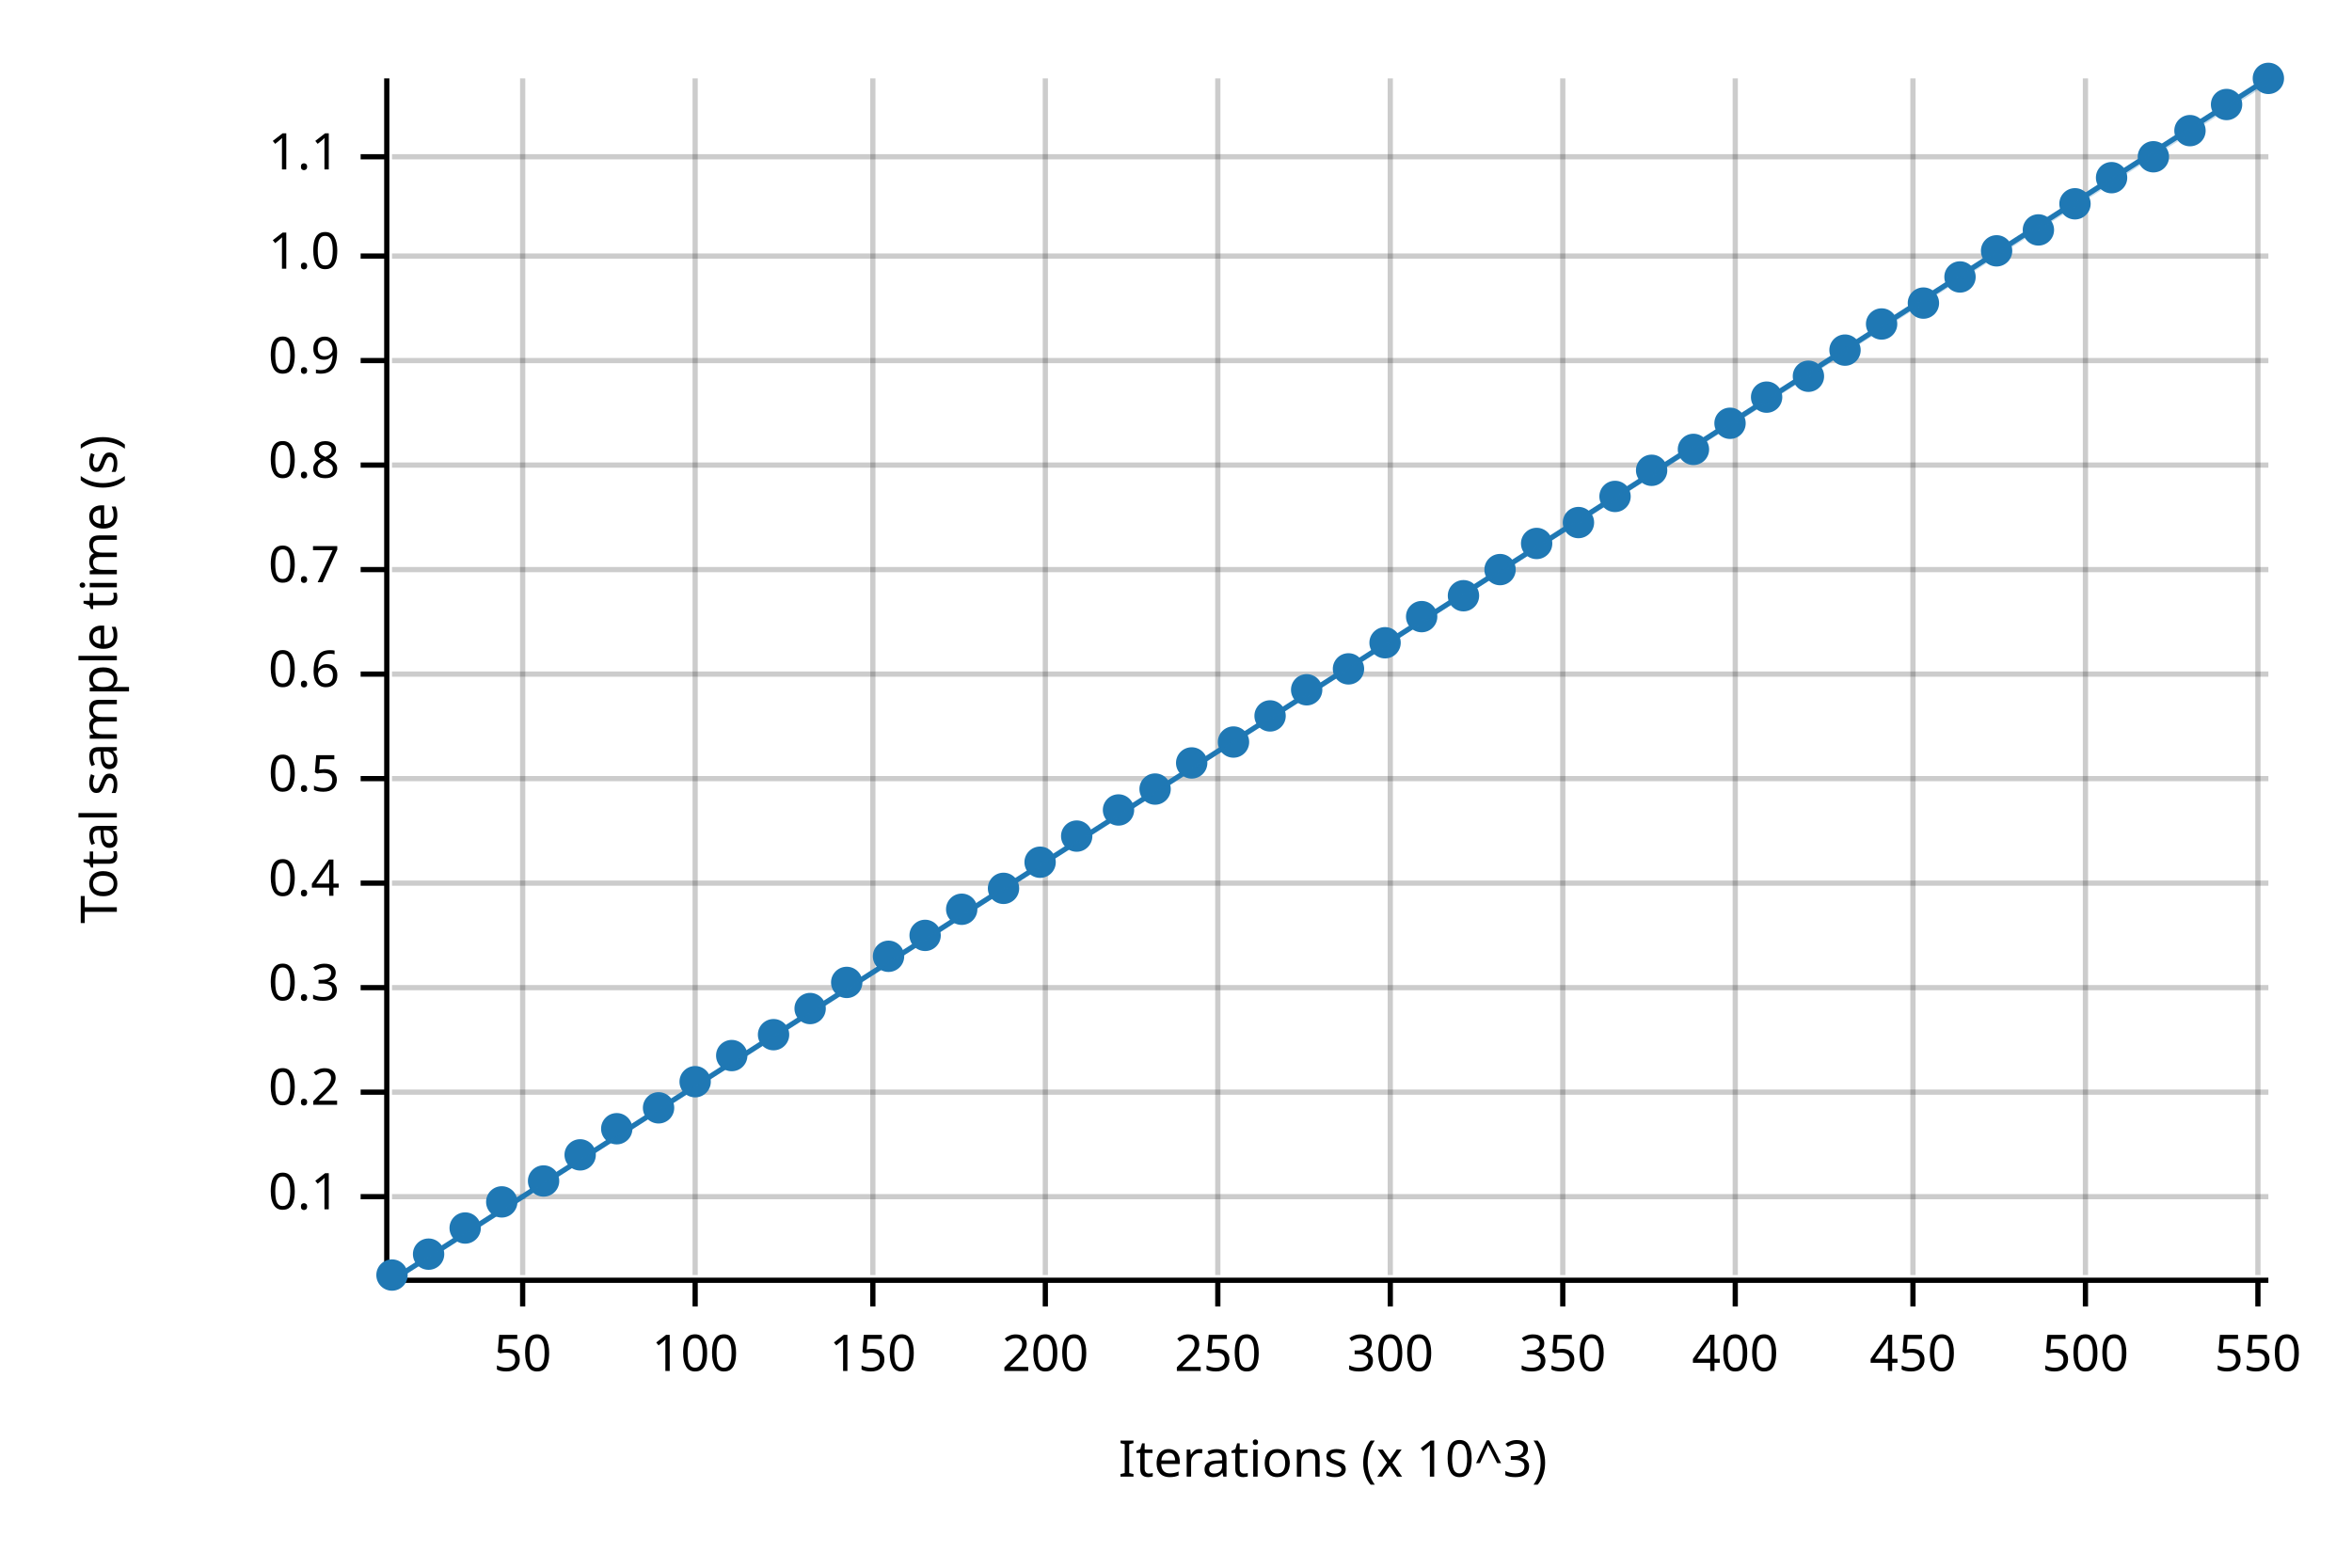
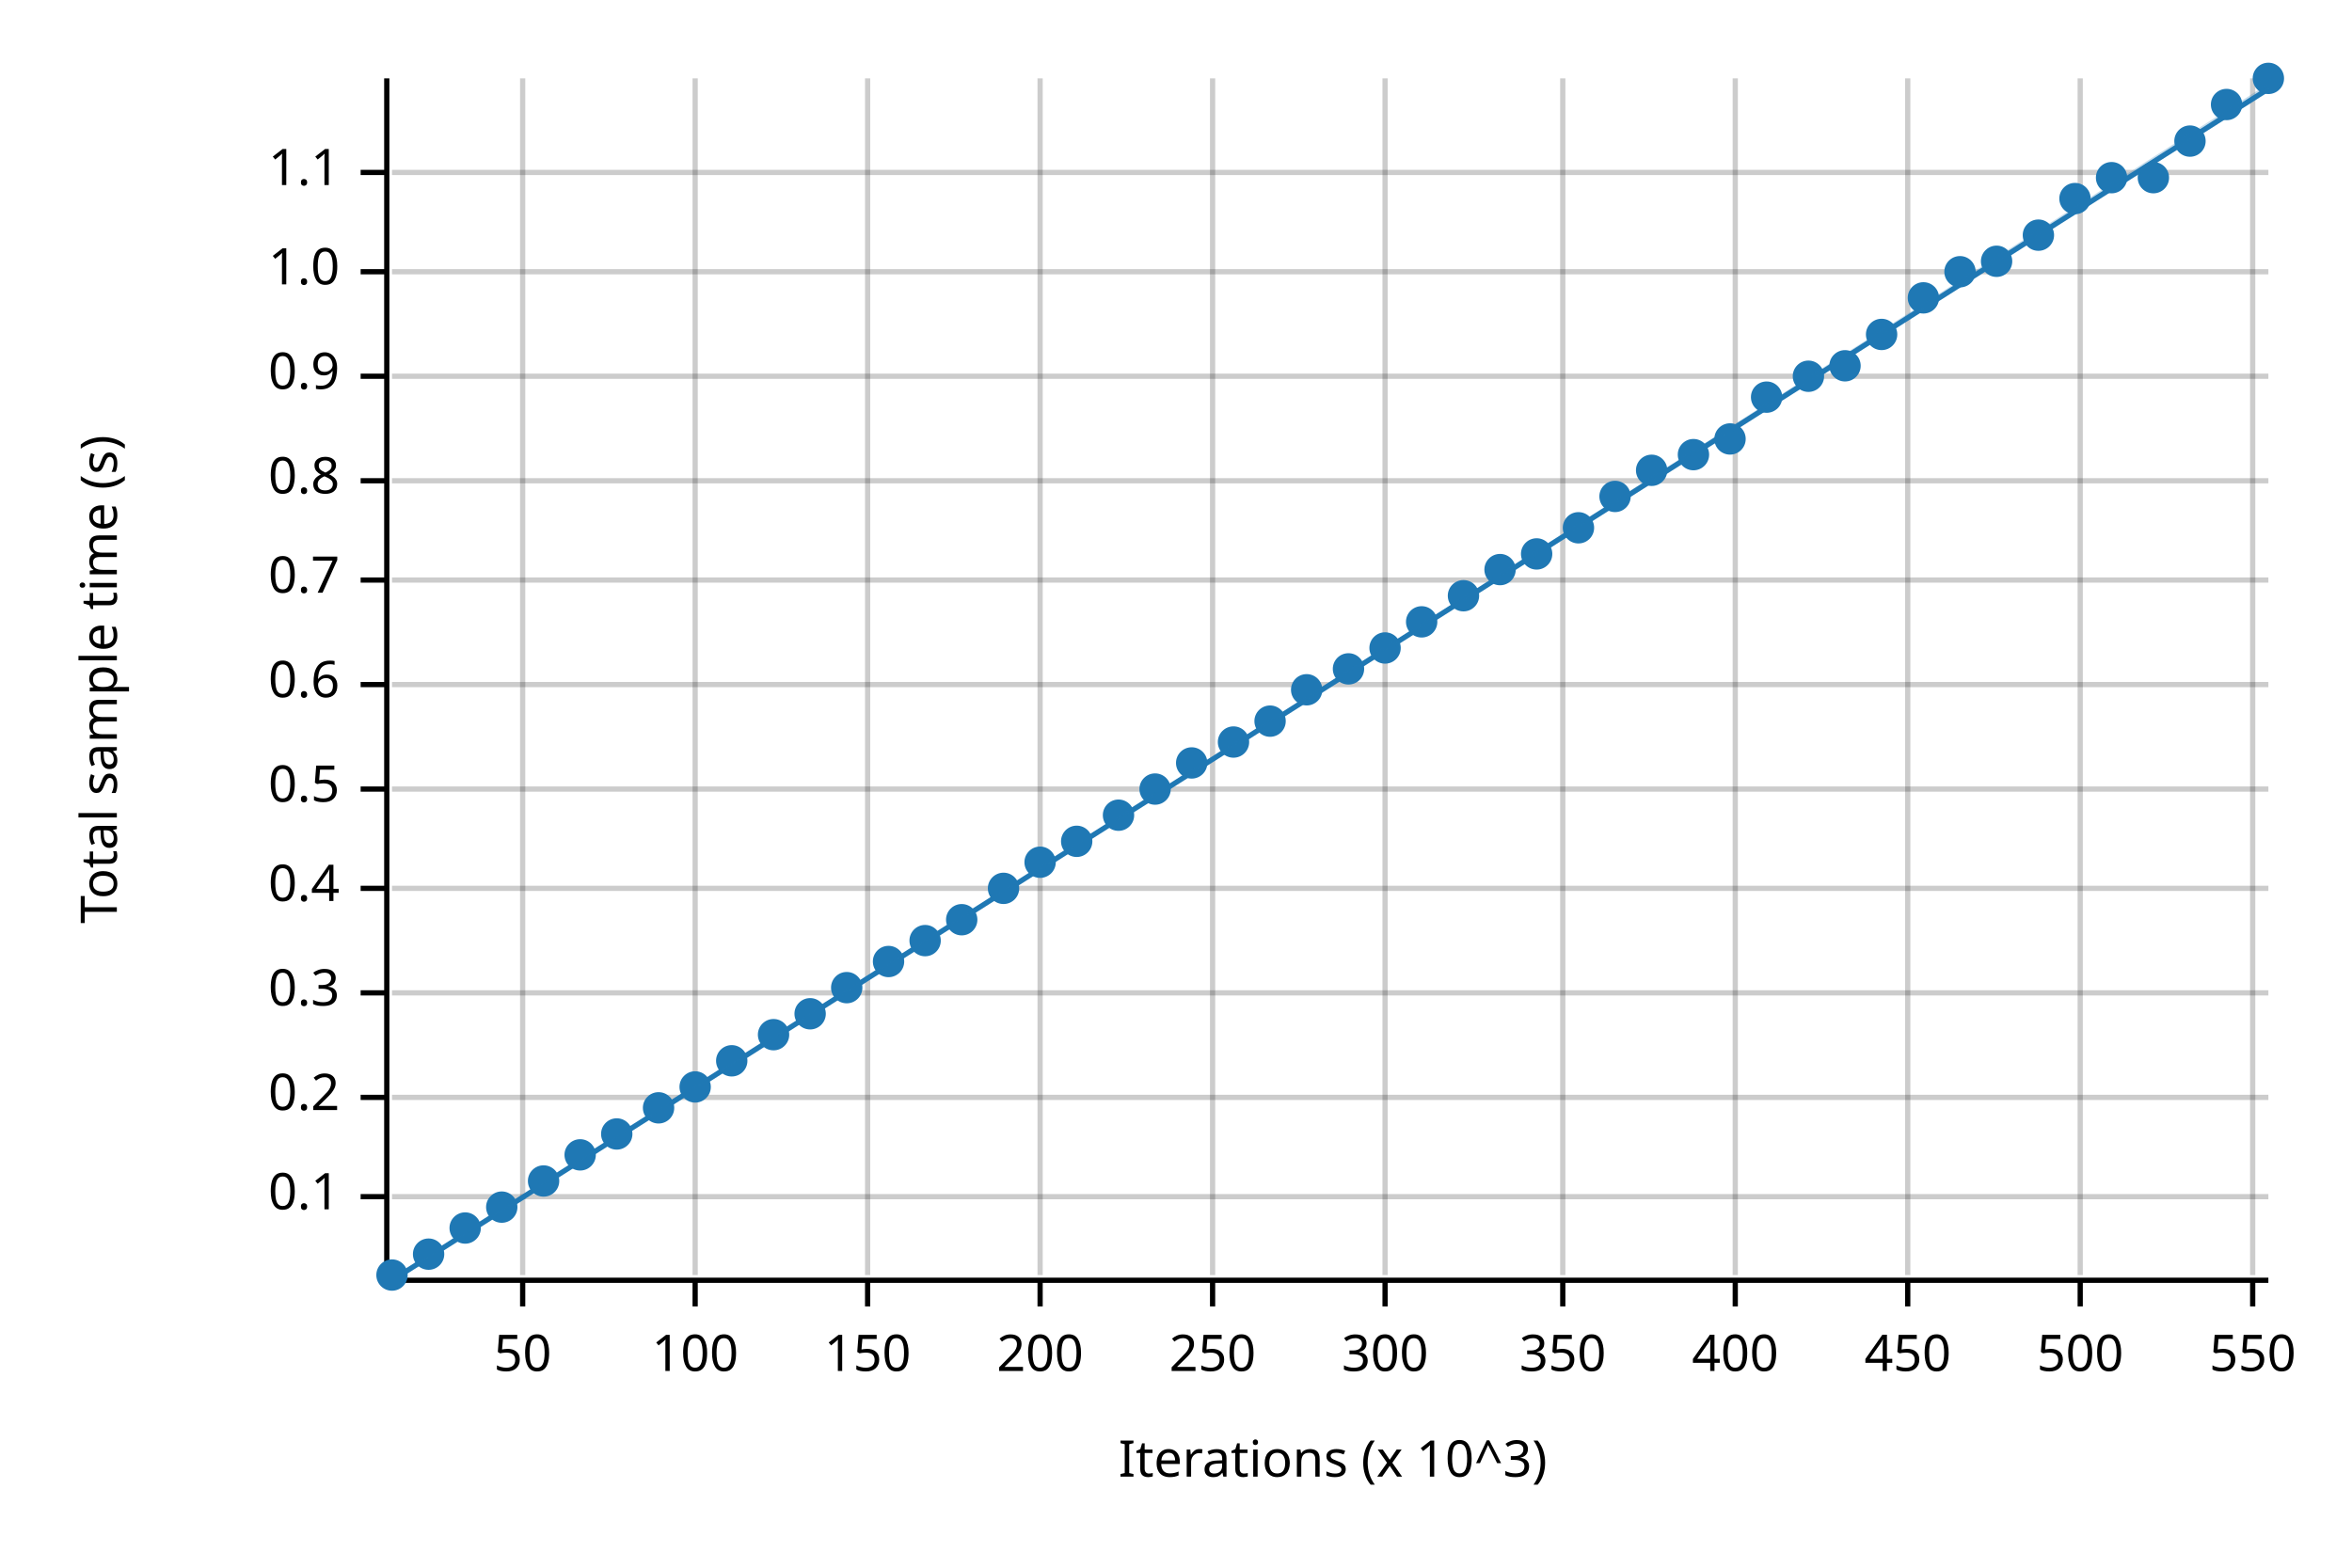
<svg xmlns="http://www.w3.org/2000/svg" width="450" height="300" viewBox="0 0 450 300">
  <text x="15" y="130" dy="0.76em" text-anchor="middle" font-family="sans-serif" font-size="9.677" opacity="1" fill="#000000" transform="rotate(270, 15, 130)">
Total sample time (s)
</text>
  <text x="255" y="285" dy="-0.5ex" text-anchor="middle" font-family="sans-serif" font-size="9.677" opacity="1" fill="#000000">
Iterations (x 10^3)
</text>
  <line opacity="0.2" stroke="#000000" stroke-width="1" x1="100" y1="244" x2="100" y2="15" />
  <line opacity="0.2" stroke="#000000" stroke-width="1" x1="133" y1="244" x2="133" y2="15" />
-   <line opacity="0.2" stroke="#000000" stroke-width="1" x1="167" y1="244" x2="167" y2="15" />
-   <line opacity="0.2" stroke="#000000" stroke-width="1" x1="200" y1="244" x2="200" y2="15" />
-   <line opacity="0.2" stroke="#000000" stroke-width="1" x1="233" y1="244" x2="233" y2="15" />
-   <line opacity="0.2" stroke="#000000" stroke-width="1" x1="266" y1="244" x2="266" y2="15" />
+   <line opacity="0.2" stroke="#000000" stroke-width="1" x1="166" y1="244" x2="166" y2="15" />
+   <line opacity="0.2" stroke="#000000" stroke-width="1" x1="199" y1="244" x2="199" y2="15" />
+   <line opacity="0.2" stroke="#000000" stroke-width="1" x1="232" y1="244" x2="232" y2="15" />
+   <line opacity="0.2" stroke="#000000" stroke-width="1" x1="265" y1="244" x2="265" y2="15" />
  <line opacity="0.2" stroke="#000000" stroke-width="1" x1="299" y1="244" x2="299" y2="15" />
  <line opacity="0.2" stroke="#000000" stroke-width="1" x1="332" y1="244" x2="332" y2="15" />
-   <line opacity="0.2" stroke="#000000" stroke-width="1" x1="366" y1="244" x2="366" y2="15" />
-   <line opacity="0.2" stroke="#000000" stroke-width="1" x1="399" y1="244" x2="399" y2="15" />
-   <line opacity="0.2" stroke="#000000" stroke-width="1" x1="432" y1="244" x2="432" y2="15" />
+   <line opacity="0.2" stroke="#000000" stroke-width="1" x1="365" y1="244" x2="365" y2="15" />
+   <line opacity="0.2" stroke="#000000" stroke-width="1" x1="398" y1="244" x2="398" y2="15" />
+   <line opacity="0.2" stroke="#000000" stroke-width="1" x1="431" y1="244" x2="431" y2="15" />
  <line opacity="0.2" stroke="#000000" stroke-width="1" x1="75" y1="229" x2="434" y2="229" />
-   <line opacity="0.2" stroke="#000000" stroke-width="1" x1="75" y1="209" x2="434" y2="209" />
-   <line opacity="0.2" stroke="#000000" stroke-width="1" x1="75" y1="189" x2="434" y2="189" />
-   <line opacity="0.2" stroke="#000000" stroke-width="1" x1="75" y1="169" x2="434" y2="169" />
-   <line opacity="0.2" stroke="#000000" stroke-width="1" x1="75" y1="149" x2="434" y2="149" />
-   <line opacity="0.2" stroke="#000000" stroke-width="1" x1="75" y1="129" x2="434" y2="129" />
-   <line opacity="0.2" stroke="#000000" stroke-width="1" x1="75" y1="109" x2="434" y2="109" />
-   <line opacity="0.2" stroke="#000000" stroke-width="1" x1="75" y1="89" x2="434" y2="89" />
-   <line opacity="0.2" stroke="#000000" stroke-width="1" x1="75" y1="69" x2="434" y2="69" />
-   <line opacity="0.2" stroke="#000000" stroke-width="1" x1="75" y1="49" x2="434" y2="49" />
-   <line opacity="0.2" stroke="#000000" stroke-width="1" x1="75" y1="30" x2="434" y2="30" />
+   <line opacity="0.2" stroke="#000000" stroke-width="1" x1="75" y1="210" x2="434" y2="210" />
+   <line opacity="0.2" stroke="#000000" stroke-width="1" x1="75" y1="190" x2="434" y2="190" />
+   <line opacity="0.2" stroke="#000000" stroke-width="1" x1="75" y1="170" x2="434" y2="170" />
+   <line opacity="0.2" stroke="#000000" stroke-width="1" x1="75" y1="151" x2="434" y2="151" />
+   <line opacity="0.2" stroke="#000000" stroke-width="1" x1="75" y1="131" x2="434" y2="131" />
+   <line opacity="0.2" stroke="#000000" stroke-width="1" x1="75" y1="111" x2="434" y2="111" />
+   <line opacity="0.2" stroke="#000000" stroke-width="1" x1="75" y1="92" x2="434" y2="92" />
+   <line opacity="0.2" stroke="#000000" stroke-width="1" x1="75" y1="72" x2="434" y2="72" />
+   <line opacity="0.2" stroke="#000000" stroke-width="1" x1="75" y1="52" x2="434" y2="52" />
+   <line opacity="0.2" stroke="#000000" stroke-width="1" x1="75" y1="33" x2="434" y2="33" />
  <polyline fill="none" opacity="1" stroke="#000000" stroke-width="1" points="74,15 74,244 " />
  <text x="65" y="229" dy="0.5ex" text-anchor="end" font-family="sans-serif" font-size="9.677" opacity="1" fill="#000000">
0.1
</text>
  <polyline fill="none" opacity="1" stroke="#000000" stroke-width="1" points="69,229 74,229 " />
-   <text x="65" y="209" dy="0.5ex" text-anchor="end" font-family="sans-serif" font-size="9.677" opacity="1" fill="#000000">
+   <text x="65" y="210" dy="0.5ex" text-anchor="end" font-family="sans-serif" font-size="9.677" opacity="1" fill="#000000">
0.2
</text>
-   <polyline fill="none" opacity="1" stroke="#000000" stroke-width="1" points="69,209 74,209 " />
-   <text x="65" y="189" dy="0.5ex" text-anchor="end" font-family="sans-serif" font-size="9.677" opacity="1" fill="#000000">
+   <polyline fill="none" opacity="1" stroke="#000000" stroke-width="1" points="69,210 74,210 " />
+   <text x="65" y="190" dy="0.5ex" text-anchor="end" font-family="sans-serif" font-size="9.677" opacity="1" fill="#000000">
0.3
</text>
-   <polyline fill="none" opacity="1" stroke="#000000" stroke-width="1" points="69,189 74,189 " />
-   <text x="65" y="169" dy="0.5ex" text-anchor="end" font-family="sans-serif" font-size="9.677" opacity="1" fill="#000000">
+   <polyline fill="none" opacity="1" stroke="#000000" stroke-width="1" points="69,190 74,190 " />
+   <text x="65" y="170" dy="0.5ex" text-anchor="end" font-family="sans-serif" font-size="9.677" opacity="1" fill="#000000">
0.4
</text>
-   <polyline fill="none" opacity="1" stroke="#000000" stroke-width="1" points="69,169 74,169 " />
-   <text x="65" y="149" dy="0.5ex" text-anchor="end" font-family="sans-serif" font-size="9.677" opacity="1" fill="#000000">
+   <polyline fill="none" opacity="1" stroke="#000000" stroke-width="1" points="69,170 74,170 " />
+   <text x="65" y="151" dy="0.5ex" text-anchor="end" font-family="sans-serif" font-size="9.677" opacity="1" fill="#000000">
0.5
</text>
-   <polyline fill="none" opacity="1" stroke="#000000" stroke-width="1" points="69,149 74,149 " />
-   <text x="65" y="129" dy="0.5ex" text-anchor="end" font-family="sans-serif" font-size="9.677" opacity="1" fill="#000000">
+   <polyline fill="none" opacity="1" stroke="#000000" stroke-width="1" points="69,151 74,151 " />
+   <text x="65" y="131" dy="0.5ex" text-anchor="end" font-family="sans-serif" font-size="9.677" opacity="1" fill="#000000">
0.6
</text>
-   <polyline fill="none" opacity="1" stroke="#000000" stroke-width="1" points="69,129 74,129 " />
-   <text x="65" y="109" dy="0.5ex" text-anchor="end" font-family="sans-serif" font-size="9.677" opacity="1" fill="#000000">
+   <polyline fill="none" opacity="1" stroke="#000000" stroke-width="1" points="69,131 74,131 " />
+   <text x="65" y="111" dy="0.5ex" text-anchor="end" font-family="sans-serif" font-size="9.677" opacity="1" fill="#000000">
0.7
</text>
-   <polyline fill="none" opacity="1" stroke="#000000" stroke-width="1" points="69,109 74,109 " />
-   <text x="65" y="89" dy="0.5ex" text-anchor="end" font-family="sans-serif" font-size="9.677" opacity="1" fill="#000000">
+   <polyline fill="none" opacity="1" stroke="#000000" stroke-width="1" points="69,111 74,111 " />
+   <text x="65" y="92" dy="0.5ex" text-anchor="end" font-family="sans-serif" font-size="9.677" opacity="1" fill="#000000">
0.8
</text>
-   <polyline fill="none" opacity="1" stroke="#000000" stroke-width="1" points="69,89 74,89 " />
-   <text x="65" y="69" dy="0.5ex" text-anchor="end" font-family="sans-serif" font-size="9.677" opacity="1" fill="#000000">
+   <polyline fill="none" opacity="1" stroke="#000000" stroke-width="1" points="69,92 74,92 " />
+   <text x="65" y="72" dy="0.5ex" text-anchor="end" font-family="sans-serif" font-size="9.677" opacity="1" fill="#000000">
0.9
</text>
-   <polyline fill="none" opacity="1" stroke="#000000" stroke-width="1" points="69,69 74,69 " />
-   <text x="65" y="49" dy="0.5ex" text-anchor="end" font-family="sans-serif" font-size="9.677" opacity="1" fill="#000000">
+   <polyline fill="none" opacity="1" stroke="#000000" stroke-width="1" points="69,72 74,72 " />
+   <text x="65" y="52" dy="0.5ex" text-anchor="end" font-family="sans-serif" font-size="9.677" opacity="1" fill="#000000">
1.0
</text>
-   <polyline fill="none" opacity="1" stroke="#000000" stroke-width="1" points="69,49 74,49 " />
-   <text x="65" y="30" dy="0.5ex" text-anchor="end" font-family="sans-serif" font-size="9.677" opacity="1" fill="#000000">
+   <polyline fill="none" opacity="1" stroke="#000000" stroke-width="1" points="69,52 74,52 " />
+   <text x="65" y="33" dy="0.5ex" text-anchor="end" font-family="sans-serif" font-size="9.677" opacity="1" fill="#000000">
1.1
</text>
-   <polyline fill="none" opacity="1" stroke="#000000" stroke-width="1" points="69,30 74,30 " />
+   <polyline fill="none" opacity="1" stroke="#000000" stroke-width="1" points="69,33 74,33 " />
  <polyline fill="none" opacity="1" stroke="#000000" stroke-width="1" points="75,245 434,245 " />
  <text x="100" y="255" dy="0.76em" text-anchor="middle" font-family="sans-serif" font-size="9.677" opacity="1" fill="#000000">
50
</text>
  <polyline fill="none" opacity="1" stroke="#000000" stroke-width="1" points="100,245 100,250 " />
  <text x="133" y="255" dy="0.76em" text-anchor="middle" font-family="sans-serif" font-size="9.677" opacity="1" fill="#000000">
100
</text>
  <polyline fill="none" opacity="1" stroke="#000000" stroke-width="1" points="133,245 133,250 " />
-   <text x="167" y="255" dy="0.76em" text-anchor="middle" font-family="sans-serif" font-size="9.677" opacity="1" fill="#000000">
+   <text x="166" y="255" dy="0.76em" text-anchor="middle" font-family="sans-serif" font-size="9.677" opacity="1" fill="#000000">
150
</text>
-   <polyline fill="none" opacity="1" stroke="#000000" stroke-width="1" points="167,245 167,250 " />
-   <text x="200" y="255" dy="0.76em" text-anchor="middle" font-family="sans-serif" font-size="9.677" opacity="1" fill="#000000">
+   <polyline fill="none" opacity="1" stroke="#000000" stroke-width="1" points="166,245 166,250 " />
+   <text x="199" y="255" dy="0.76em" text-anchor="middle" font-family="sans-serif" font-size="9.677" opacity="1" fill="#000000">
200
</text>
-   <polyline fill="none" opacity="1" stroke="#000000" stroke-width="1" points="200,245 200,250 " />
-   <text x="233" y="255" dy="0.76em" text-anchor="middle" font-family="sans-serif" font-size="9.677" opacity="1" fill="#000000">
+   <polyline fill="none" opacity="1" stroke="#000000" stroke-width="1" points="199,245 199,250 " />
+   <text x="232" y="255" dy="0.76em" text-anchor="middle" font-family="sans-serif" font-size="9.677" opacity="1" fill="#000000">
250
</text>
-   <polyline fill="none" opacity="1" stroke="#000000" stroke-width="1" points="233,245 233,250 " />
-   <text x="266" y="255" dy="0.76em" text-anchor="middle" font-family="sans-serif" font-size="9.677" opacity="1" fill="#000000">
+   <polyline fill="none" opacity="1" stroke="#000000" stroke-width="1" points="232,245 232,250 " />
+   <text x="265" y="255" dy="0.76em" text-anchor="middle" font-family="sans-serif" font-size="9.677" opacity="1" fill="#000000">
300
</text>
-   <polyline fill="none" opacity="1" stroke="#000000" stroke-width="1" points="266,245 266,250 " />
+   <polyline fill="none" opacity="1" stroke="#000000" stroke-width="1" points="265,245 265,250 " />
  <text x="299" y="255" dy="0.76em" text-anchor="middle" font-family="sans-serif" font-size="9.677" opacity="1" fill="#000000">
350
</text>
  <polyline fill="none" opacity="1" stroke="#000000" stroke-width="1" points="299,245 299,250 " />
  <text x="332" y="255" dy="0.76em" text-anchor="middle" font-family="sans-serif" font-size="9.677" opacity="1" fill="#000000">
400
</text>
  <polyline fill="none" opacity="1" stroke="#000000" stroke-width="1" points="332,245 332,250 " />
-   <text x="366" y="255" dy="0.76em" text-anchor="middle" font-family="sans-serif" font-size="9.677" opacity="1" fill="#000000">
+   <text x="365" y="255" dy="0.76em" text-anchor="middle" font-family="sans-serif" font-size="9.677" opacity="1" fill="#000000">
450
</text>
-   <polyline fill="none" opacity="1" stroke="#000000" stroke-width="1" points="366,245 366,250 " />
-   <text x="399" y="255" dy="0.76em" text-anchor="middle" font-family="sans-serif" font-size="9.677" opacity="1" fill="#000000">
+   <polyline fill="none" opacity="1" stroke="#000000" stroke-width="1" points="365,245 365,250 " />
+   <text x="398" y="255" dy="0.76em" text-anchor="middle" font-family="sans-serif" font-size="9.677" opacity="1" fill="#000000">
500
</text>
-   <polyline fill="none" opacity="1" stroke="#000000" stroke-width="1" points="399,245 399,250 " />
-   <text x="432" y="255" dy="0.76em" text-anchor="middle" font-family="sans-serif" font-size="9.677" opacity="1" fill="#000000">
+   <polyline fill="none" opacity="1" stroke="#000000" stroke-width="1" points="398,245 398,250 " />
+   <text x="431" y="255" dy="0.76em" text-anchor="middle" font-family="sans-serif" font-size="9.677" opacity="1" fill="#000000">
550
</text>
-   <polyline fill="none" opacity="1" stroke="#000000" stroke-width="1" points="432,245 432,250 " />
+   <polyline fill="none" opacity="1" stroke="#000000" stroke-width="1" points="431,245 431,250 " />
  <circle cx="75" cy="244" r="3" opacity="1" fill="#1F78B4" stroke="none" stroke-width="1" />
  <circle cx="82" cy="240" r="3" opacity="1" fill="#1F78B4" stroke="none" stroke-width="1" />
  <circle cx="89" cy="235" r="3" opacity="1" fill="#1F78B4" stroke="none" stroke-width="1" />
-   <circle cx="96" cy="230" r="3" opacity="1" fill="#1F78B4" stroke="none" stroke-width="1" />
+   <circle cx="96" cy="231" r="3" opacity="1" fill="#1F78B4" stroke="none" stroke-width="1" />
  <circle cx="104" cy="226" r="3" opacity="1" fill="#1F78B4" stroke="none" stroke-width="1" />
  <circle cx="111" cy="221" r="3" opacity="1" fill="#1F78B4" stroke="none" stroke-width="1" />
-   <circle cx="118" cy="216" r="3" opacity="1" fill="#1F78B4" stroke="none" stroke-width="1" />
+   <circle cx="118" cy="217" r="3" opacity="1" fill="#1F78B4" stroke="none" stroke-width="1" />
  <circle cx="126" cy="212" r="3" opacity="1" fill="#1F78B4" stroke="none" stroke-width="1" />
-   <circle cx="133" cy="207" r="3" opacity="1" fill="#1F78B4" stroke="none" stroke-width="1" />
-   <circle cx="140" cy="202" r="3" opacity="1" fill="#1F78B4" stroke="none" stroke-width="1" />
+   <circle cx="133" cy="208" r="3" opacity="1" fill="#1F78B4" stroke="none" stroke-width="1" />
+   <circle cx="140" cy="203" r="3" opacity="1" fill="#1F78B4" stroke="none" stroke-width="1" />
  <circle cx="148" cy="198" r="3" opacity="1" fill="#1F78B4" stroke="none" stroke-width="1" />
-   <circle cx="155" cy="193" r="3" opacity="1" fill="#1F78B4" stroke="none" stroke-width="1" />
-   <circle cx="162" cy="188" r="3" opacity="1" fill="#1F78B4" stroke="none" stroke-width="1" />
-   <circle cx="170" cy="183" r="3" opacity="1" fill="#1F78B4" stroke="none" stroke-width="1" />
-   <circle cx="177" cy="179" r="3" opacity="1" fill="#1F78B4" stroke="none" stroke-width="1" />
-   <circle cx="184" cy="174" r="3" opacity="1" fill="#1F78B4" stroke="none" stroke-width="1" />
+   <circle cx="155" cy="194" r="3" opacity="1" fill="#1F78B4" stroke="none" stroke-width="1" />
+   <circle cx="162" cy="189" r="3" opacity="1" fill="#1F78B4" stroke="none" stroke-width="1" />
+   <circle cx="170" cy="184" r="3" opacity="1" fill="#1F78B4" stroke="none" stroke-width="1" />
+   <circle cx="177" cy="180" r="3" opacity="1" fill="#1F78B4" stroke="none" stroke-width="1" />
+   <circle cx="184" cy="176" r="3" opacity="1" fill="#1F78B4" stroke="none" stroke-width="1" />
  <circle cx="192" cy="170" r="3" opacity="1" fill="#1F78B4" stroke="none" stroke-width="1" />
  <circle cx="199" cy="165" r="3" opacity="1" fill="#1F78B4" stroke="none" stroke-width="1" />
-   <circle cx="206" cy="160" r="3" opacity="1" fill="#1F78B4" stroke="none" stroke-width="1" />
-   <circle cx="214" cy="155" r="3" opacity="1" fill="#1F78B4" stroke="none" stroke-width="1" />
+   <circle cx="206" cy="161" r="3" opacity="1" fill="#1F78B4" stroke="none" stroke-width="1" />
+   <circle cx="214" cy="156" r="3" opacity="1" fill="#1F78B4" stroke="none" stroke-width="1" />
  <circle cx="221" cy="151" r="3" opacity="1" fill="#1F78B4" stroke="none" stroke-width="1" />
  <circle cx="228" cy="146" r="3" opacity="1" fill="#1F78B4" stroke="none" stroke-width="1" />
  <circle cx="236" cy="142" r="3" opacity="1" fill="#1F78B4" stroke="none" stroke-width="1" />
-   <circle cx="243" cy="137" r="3" opacity="1" fill="#1F78B4" stroke="none" stroke-width="1" />
+   <circle cx="243" cy="138" r="3" opacity="1" fill="#1F78B4" stroke="none" stroke-width="1" />
  <circle cx="250" cy="132" r="3" opacity="1" fill="#1F78B4" stroke="none" stroke-width="1" />
  <circle cx="258" cy="128" r="3" opacity="1" fill="#1F78B4" stroke="none" stroke-width="1" />
-   <circle cx="265" cy="123" r="3" opacity="1" fill="#1F78B4" stroke="none" stroke-width="1" />
-   <circle cx="272" cy="118" r="3" opacity="1" fill="#1F78B4" stroke="none" stroke-width="1" />
+   <circle cx="265" cy="124" r="3" opacity="1" fill="#1F78B4" stroke="none" stroke-width="1" />
+   <circle cx="272" cy="119" r="3" opacity="1" fill="#1F78B4" stroke="none" stroke-width="1" />
  <circle cx="280" cy="114" r="3" opacity="1" fill="#1F78B4" stroke="none" stroke-width="1" />
  <circle cx="287" cy="109" r="3" opacity="1" fill="#1F78B4" stroke="none" stroke-width="1" />
-   <circle cx="294" cy="104" r="3" opacity="1" fill="#1F78B4" stroke="none" stroke-width="1" />
-   <circle cx="302" cy="100" r="3" opacity="1" fill="#1F78B4" stroke="none" stroke-width="1" />
+   <circle cx="294" cy="106" r="3" opacity="1" fill="#1F78B4" stroke="none" stroke-width="1" />
+   <circle cx="302" cy="101" r="3" opacity="1" fill="#1F78B4" stroke="none" stroke-width="1" />
  <circle cx="309" cy="95" r="3" opacity="1" fill="#1F78B4" stroke="none" stroke-width="1" />
  <circle cx="316" cy="90" r="3" opacity="1" fill="#1F78B4" stroke="none" stroke-width="1" />
-   <circle cx="324" cy="86" r="3" opacity="1" fill="#1F78B4" stroke="none" stroke-width="1" />
-   <circle cx="331" cy="81" r="3" opacity="1" fill="#1F78B4" stroke="none" stroke-width="1" />
+   <circle cx="324" cy="87" r="3" opacity="1" fill="#1F78B4" stroke="none" stroke-width="1" />
+   <circle cx="331" cy="84" r="3" opacity="1" fill="#1F78B4" stroke="none" stroke-width="1" />
  <circle cx="338" cy="76" r="3" opacity="1" fill="#1F78B4" stroke="none" stroke-width="1" />
  <circle cx="346" cy="72" r="3" opacity="1" fill="#1F78B4" stroke="none" stroke-width="1" />
-   <circle cx="353" cy="67" r="3" opacity="1" fill="#1F78B4" stroke="none" stroke-width="1" />
-   <circle cx="360" cy="62" r="3" opacity="1" fill="#1F78B4" stroke="none" stroke-width="1" />
-   <circle cx="368" cy="58" r="3" opacity="1" fill="#1F78B4" stroke="none" stroke-width="1" />
-   <circle cx="375" cy="53" r="3" opacity="1" fill="#1F78B4" stroke="none" stroke-width="1" />
-   <circle cx="382" cy="48" r="3" opacity="1" fill="#1F78B4" stroke="none" stroke-width="1" />
-   <circle cx="390" cy="44" r="3" opacity="1" fill="#1F78B4" stroke="none" stroke-width="1" />
-   <circle cx="397" cy="39" r="3" opacity="1" fill="#1F78B4" stroke="none" stroke-width="1" />
+   <circle cx="353" cy="70" r="3" opacity="1" fill="#1F78B4" stroke="none" stroke-width="1" />
+   <circle cx="360" cy="64" r="3" opacity="1" fill="#1F78B4" stroke="none" stroke-width="1" />
+   <circle cx="368" cy="57" r="3" opacity="1" fill="#1F78B4" stroke="none" stroke-width="1" />
+   <circle cx="375" cy="52" r="3" opacity="1" fill="#1F78B4" stroke="none" stroke-width="1" />
+   <circle cx="382" cy="50" r="3" opacity="1" fill="#1F78B4" stroke="none" stroke-width="1" />
+   <circle cx="390" cy="45" r="3" opacity="1" fill="#1F78B4" stroke="none" stroke-width="1" />
+   <circle cx="397" cy="38" r="3" opacity="1" fill="#1F78B4" stroke="none" stroke-width="1" />
  <circle cx="404" cy="34" r="3" opacity="1" fill="#1F78B4" stroke="none" stroke-width="1" />
-   <circle cx="412" cy="30" r="3" opacity="1" fill="#1F78B4" stroke="none" stroke-width="1" />
-   <circle cx="419" cy="25" r="3" opacity="1" fill="#1F78B4" stroke="none" stroke-width="1" />
+   <circle cx="412" cy="34" r="3" opacity="1" fill="#1F78B4" stroke="none" stroke-width="1" />
+   <circle cx="419" cy="27" r="3" opacity="1" fill="#1F78B4" stroke="none" stroke-width="1" />
  <circle cx="426" cy="20" r="3" opacity="1" fill="#1F78B4" stroke="none" stroke-width="1" />
  <circle cx="434" cy="15" r="3" opacity="1" fill="#1F78B4" stroke="none" stroke-width="1" />
-   <polyline fill="none" opacity="1" stroke="#1F78B4" stroke-width="1" points="75,245 434,15 " />
-   <polygon opacity="0.25" fill="#1F78B4" points="75,245 434,16 434,15 " />
+   <polyline fill="none" opacity="1" stroke="#1F78B4" stroke-width="1" points="75,245 434,17 " />
+   <polygon opacity="0.25" fill="#1F78B4" points="75,245 434,17 434,16 " />
</svg>
